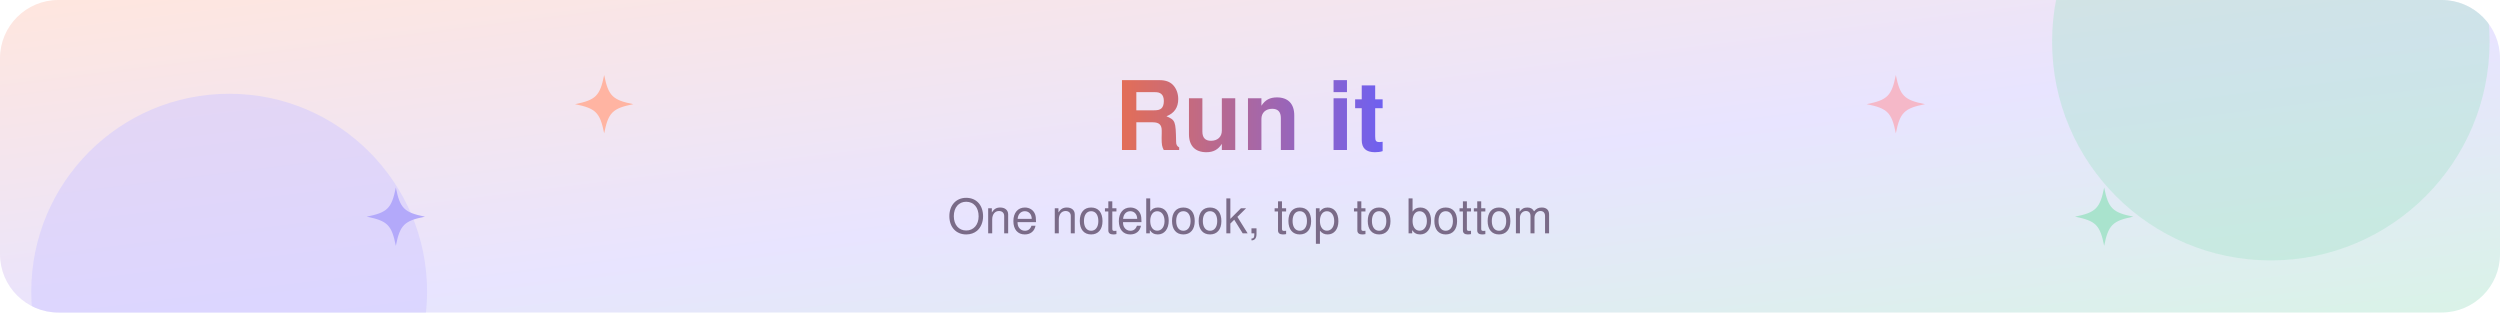
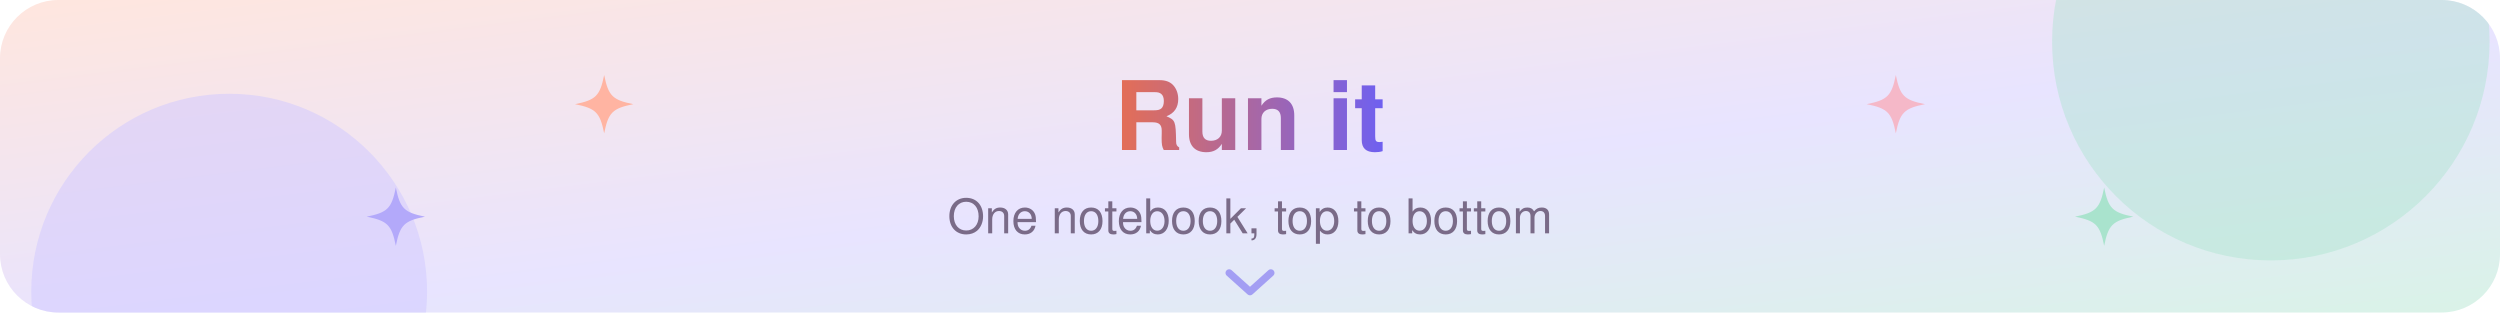
<svg xmlns="http://www.w3.org/2000/svg" viewBox="0 0 1200 150" width="1200" height="150" role="img" aria-label="Run it">
  <defs>
    <linearGradient id="bg" x1="0" y1="0" x2="1" y2="1">
      <stop offset="0" stop-color="#FFE6DE" />
      <stop offset=".55" stop-color="#E8E4FF" />
      <stop offset="1" stop-color="#D9F3E7" />
    </linearGradient>
    <linearGradient id="t" x1="0" y1="0" x2="1" y2="0">
      <stop offset="0" stop-color="#E36E57" />
      <stop offset="1" stop-color="#6F60F0" />
    </linearGradient>
    <clipPath id="c">
      <rect width="1200" height="150" rx="28" />
    </clipPath>
    <path id="s" d="M0-14C2-4 4-2 14 0 4 2 2 4 0 14-2 4-4 2-14 0-4-2-2-4 0-14Z" />
    <path id="pin" d="M0 0C-5-9-22-20-22-37a22 22 0 0 1 44 0C22-20 5-9 0 0Z" />
  </defs>
  <style>
.blob{animation:drift 11s ease-in-out infinite alternate}.b2{animation-duration:14s;animation-direction:alternate-reverse}.b3{animation-duration:17s}
.bob{animation:bob 3.4s ease-in-out infinite}.d1{animation-delay:-.9s}.d2{animation-delay:-1.8s}.d3{animation-delay:-2.6s}
.walk{stroke-dasharray:3 15;animation:walk 3s linear infinite}
.tw{animation:tw 3.2s ease-in-out infinite}.t2{animation-delay:-1s}.t3{animation-delay:-2s}
.rise{animation:rise .9s ease-out both}.r2{animation-delay:.2s}
@keyframes drift{to{transform:translate(40px,-20px) scale(1.12)}}
@keyframes bob{0%,100%{transform:translateY(0)}50%{transform:translateY(-10px)}}
@keyframes walk{to{stroke-dashoffset:-54}}
@keyframes tw{0%,100%{opacity:.35}50%{opacity:1}}
@keyframes rise{from{opacity:0;transform:translateY(16px)}}
@media (prefers-reduced-motion:reduce){*{animation:none!important}}
</style>
  <g clip-path="url(#c)">
    <rect width="1200" height="150" fill="url(#bg)" />
    <circle class="blob" cx="110" cy="140" r="95" fill="#CFC8FF" opacity=".5" />
    <circle class="blob b2" cx="1090" cy="20" r="105" fill="#A9E3CD" opacity=".42" />
    <use class="tw" href="#s" x="290" y="50" fill="#FFB4A2" />
    <use class="tw t2" href="#s" x="190" y="104" fill="#B3A9FA" />
    <use class="tw t3" href="#s" x="910" y="50" fill="#F5B8C8" />
    <use class="tw" href="#s" x="1010" y="104" fill="#A9E3CD" />
    <g font-family="-apple-system,BlinkMacSystemFont,'Segoe UI',Helvetica,Arial,sans-serif" text-anchor="middle">
      <text x="600" y="72.0" font-size="46" font-weight="800" fill="url(#t)">Run it</text>
      <text x="600" y="112.0" font-size="23" fill="#7A6B88">One notebook, top to bottom</text>
    </g>
+     <g transform="translate(600 136)">
+       <g class="bob">
+         <path d="M-10-5l10 9 10-9" fill="none" stroke="#6F60F0" stroke-opacity=".55" stroke-width="3.5" stroke-linecap="round" stroke-linejoin="round" />
+       </g>
+     </g>
  </g>
</svg>
